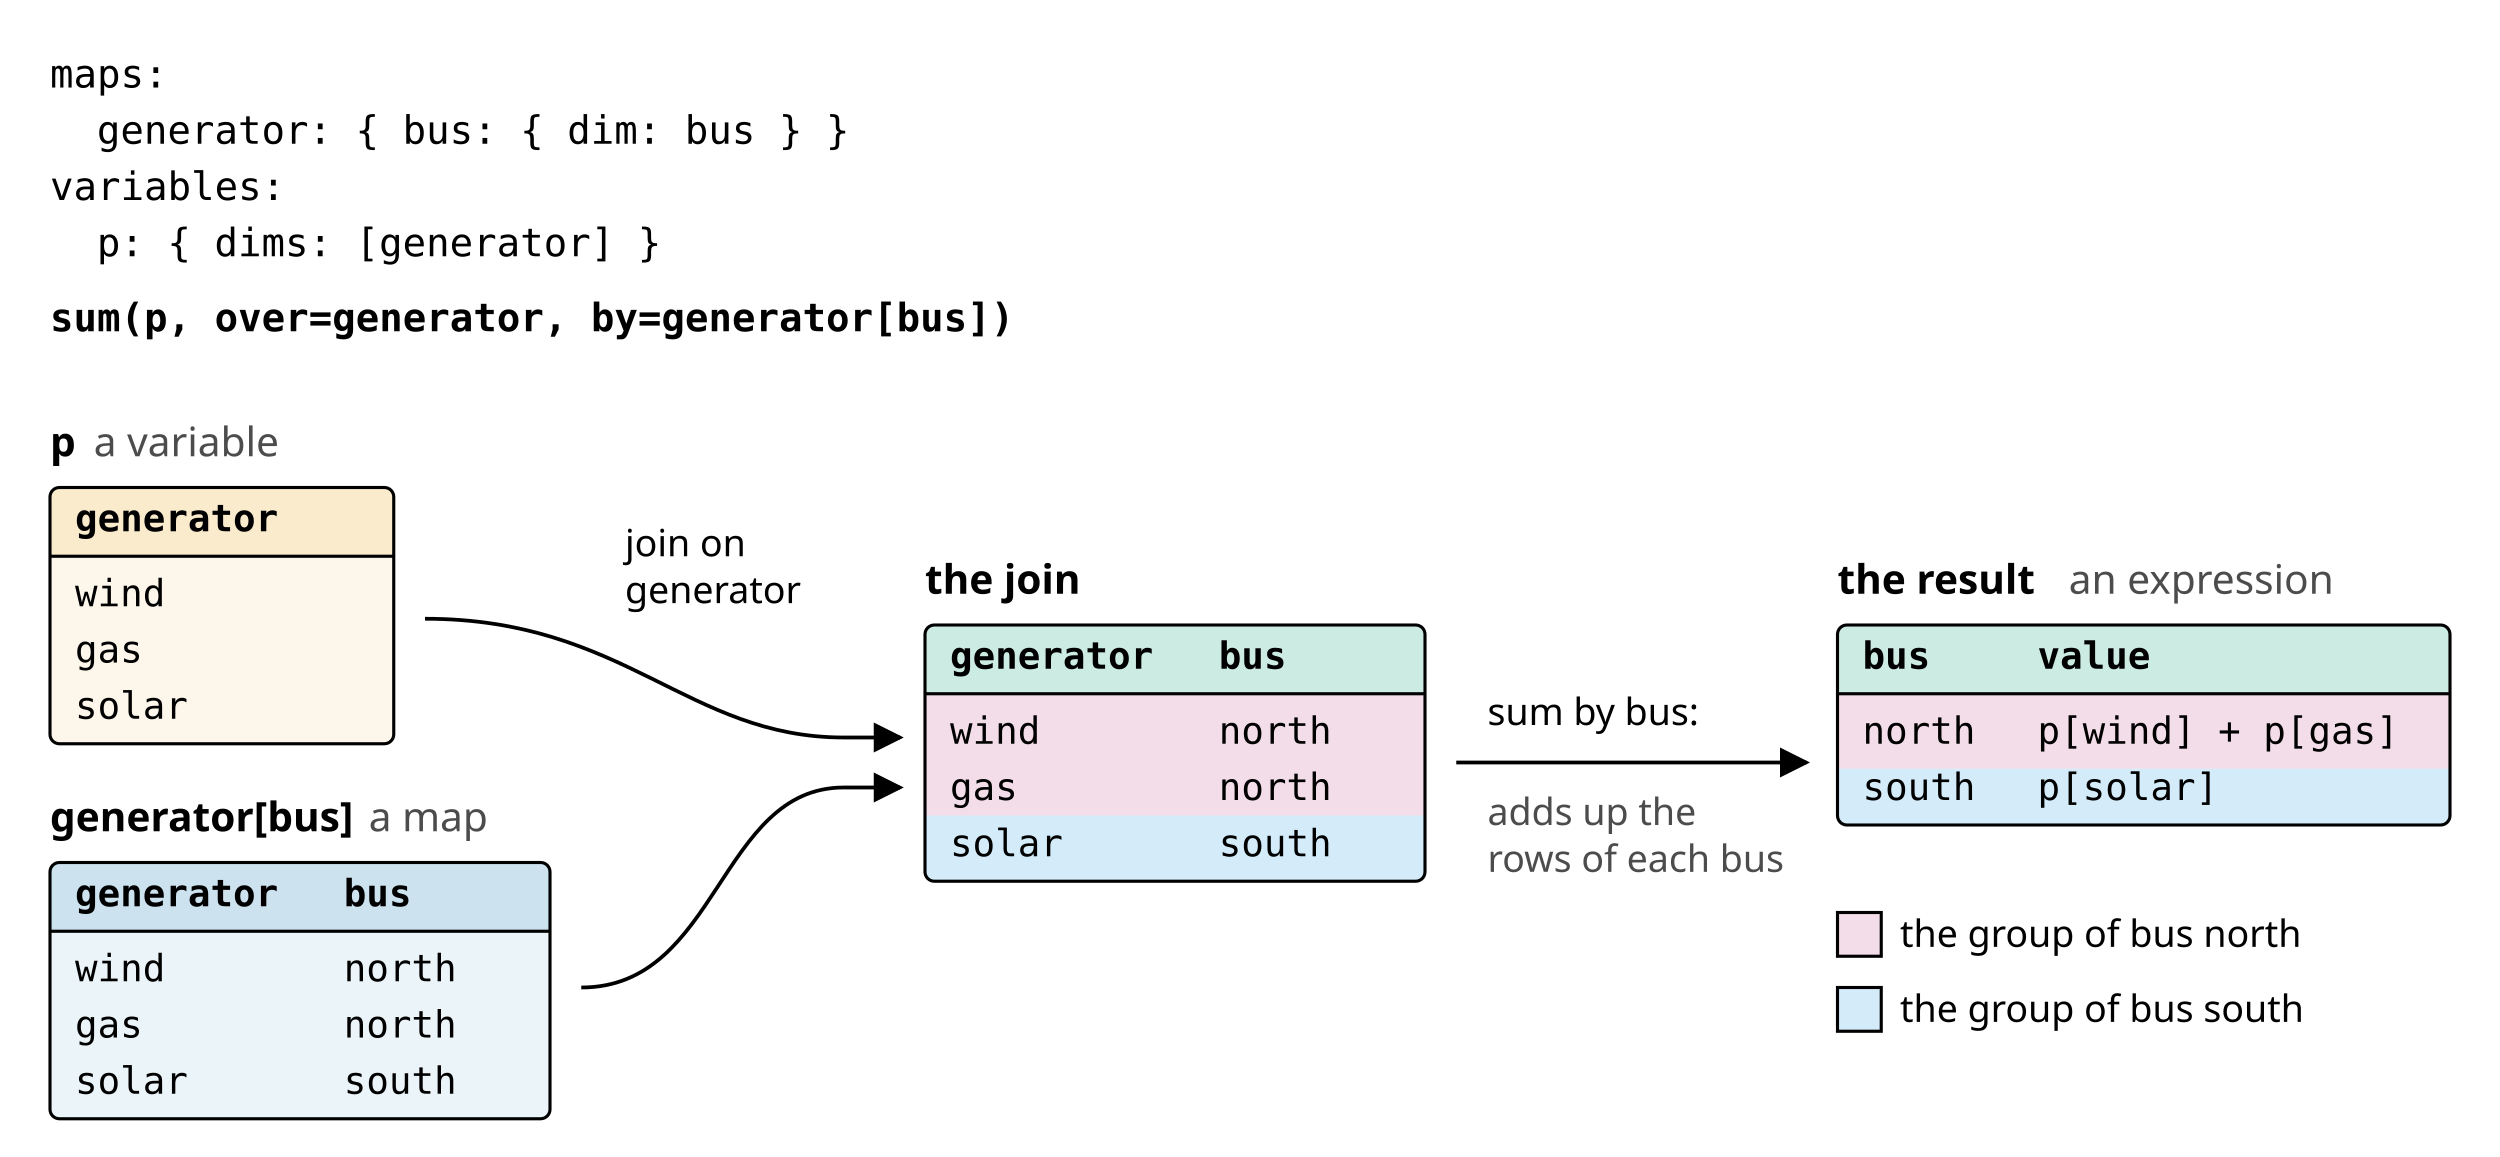
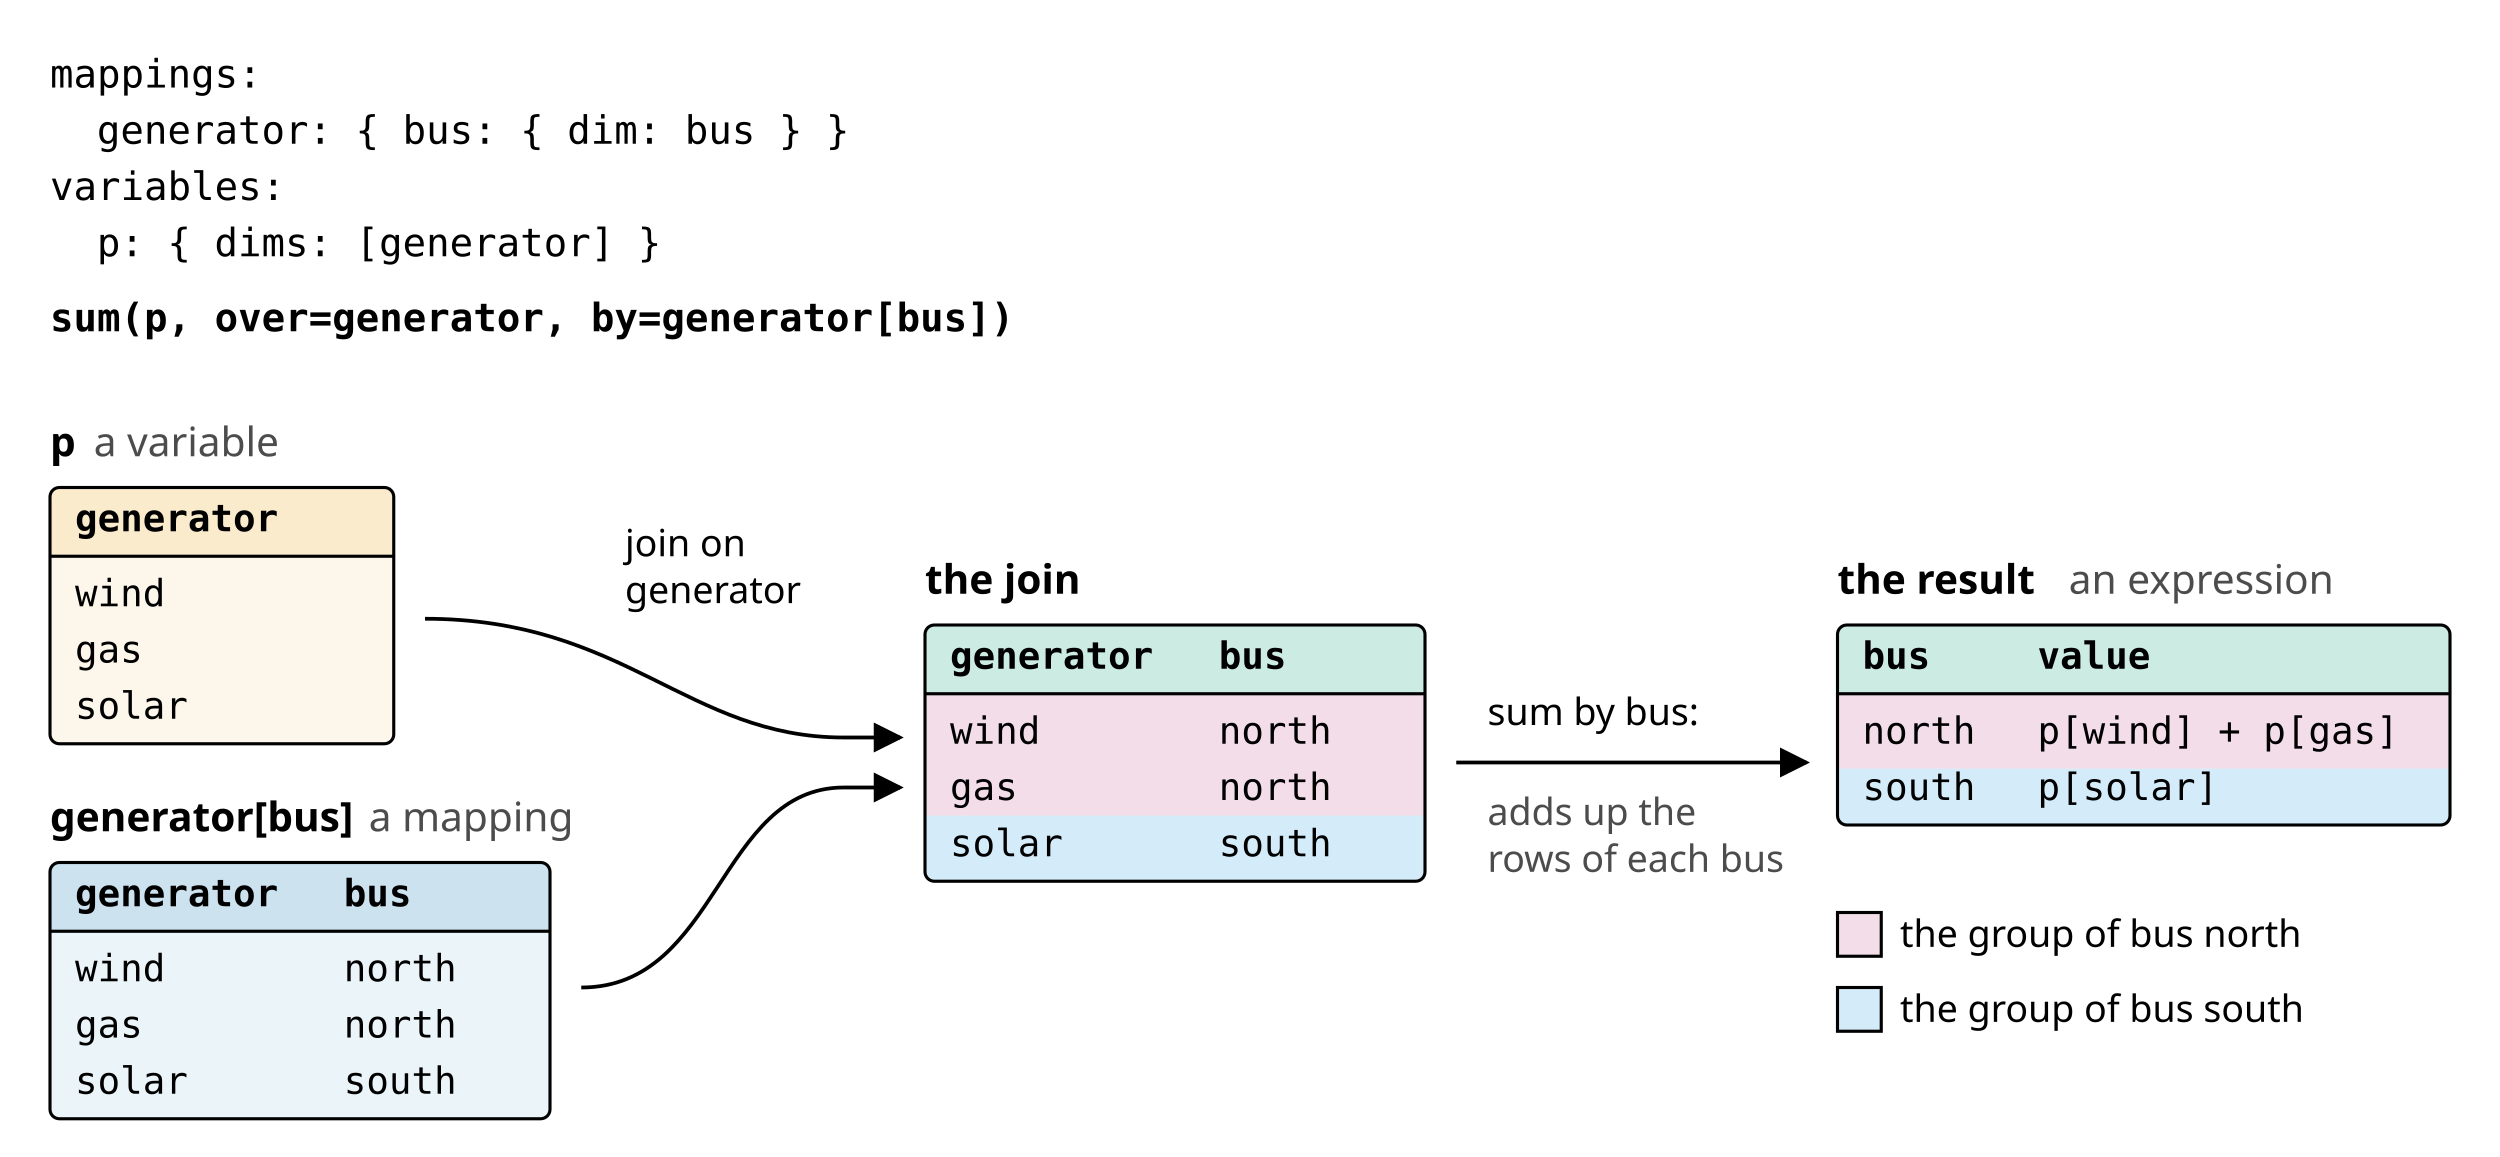
<svg xmlns="http://www.w3.org/2000/svg" viewBox="0 0 800 370" width="800" height="370" style="max-width: 100%; height: auto" role="img" aria-labelledby="rsb-t rsb-d" font-family="ui-sans-serif, system-ui, sans-serif" font-size="13">
  <defs>
    <marker id="rsb-arrow" viewBox="0 0 8 8" refX="7" refY="4" markerWidth="8" markerHeight="8" orient="auto">
      <path d="M0,0 L8,4 L0,8 z" fill="currentColor" />
    </marker>
  </defs>
  <g stroke="none">
    <path d="M16,178 H126 V235 A3,3 0 0 1 123,238 H19 A3,3 0 0 1 16,235 Z" fill="#E69F00" fill-opacity="0.08" />
    <path d="M16,178 V159 A3,3 0 0 1 19,156 H123 A3,3 0 0 1 126,159 V178 Z" fill="#E69F00" fill-opacity="0.2" />
    <path d="M16,298 H176 V355 A3,3 0 0 1 173,358 H19 A3,3 0 0 1 16,355 Z" fill="#0072B2" fill-opacity="0.08" />
    <path d="M16,298 V279 A3,3 0 0 1 19,276 H173 A3,3 0 0 1 176,279 V298 Z" fill="#0072B2" fill-opacity="0.2" />
    <path d="M296,222 H456 V261 H296 Z" fill="#CC79A7" fill-opacity="0.25" />
    <path d="M296,261 H456 V279 A3,3 0 0 1 453,282 H299 A3,3 0 0 1 296,279 Z" fill="#56B4E9" fill-opacity="0.25" />
    <path d="M296,222 V203 A3,3 0 0 1 299,200 H453 A3,3 0 0 1 456,203 V222 Z" fill="#009E73" fill-opacity="0.2" />
    <path d="M588,222 H784 V246 H588 Z" fill="#CC79A7" fill-opacity="0.25" />
    <path d="M588,246 H784 V261 A3,3 0 0 1 781,264 H591 A3,3 0 0 1 588,261 Z" fill="#56B4E9" fill-opacity="0.25" />
    <path d="M588,222 V203 A3,3 0 0 1 591,200 H781 A3,3 0 0 1 784,203 V222 Z" fill="#009E73" fill-opacity="0.2" />
  </g>
  <g fill="currentColor">
    <g font-family="ui-monospace, SFMono-Regular, Menlo, monospace" font-size="12.5">
-       <text x="16" y="28">maps:</text>
+       <text x="16" y="28">mappings:</text>
      <text x="31" y="46">generator: { bus: { dim: bus } }</text>
      <text x="16" y="64">variables:</text>
      <text x="31" y="82">p: { dims: [generator] }</text>
      <text x="16" y="106" font-weight="bold">sum(p, over=generator, by=generator[bus])</text>
    </g>
    <text x="16" y="146" font-weight="bold">p</text>
    <text x="30" y="146" fill-opacity="0.7">a variable</text>
    <g font-family="ui-monospace, SFMono-Regular, Menlo, monospace" font-size="12">
      <text x="24" y="170" font-weight="bold">generator</text>
      <text x="24" y="194">wind</text>
      <text x="24" y="212">gas</text>
      <text x="24" y="230">solar</text>
    </g>
    <text x="16" y="266" font-weight="bold">generator[bus]</text>
-     <text x="118" y="266" fill-opacity="0.7">a map</text>
+     <text x="118" y="266" fill-opacity="0.7">a mapping</text>
    <g font-family="ui-monospace, SFMono-Regular, Menlo, monospace" font-size="12">
      <text x="24" y="290" font-weight="bold">generator</text>
      <text x="110" y="290" font-weight="bold">bus</text>
      <text x="24" y="314">wind</text>
      <text x="110" y="314">north</text>
      <text x="24" y="332">gas</text>
      <text x="110" y="332">north</text>
      <text x="24" y="350">solar</text>
      <text x="110" y="350">south</text>
    </g>
  </g>
  <g fill="none" stroke="currentColor" stroke-width="1">
    <rect x="16" y="156" width="110" height="82" rx="3" />
    <line x1="16" y1="178" x2="126" y2="178" />
    <rect x="16" y="276" width="160" height="82" rx="3" />
    <line x1="16" y1="298" x2="176" y2="298" />
  </g>
  <g stroke="currentColor" fill="none" stroke-width="1.2" marker-end="url(#rsb-arrow)">
    <path d="M136,198 C200,198 220,236 270,236 H288" />
    <path d="M186,316 C230,316 230,252 270,252 H288" />
  </g>
  <g fill="currentColor" font-size="12">
    <text x="200" y="178">join on</text>
    <text x="200" y="193">generator</text>
  </g>
  <g fill="currentColor">
    <text x="296" y="190" font-weight="bold">the join</text>
    <g font-family="ui-monospace, SFMono-Regular, Menlo, monospace" font-size="12">
      <text x="304" y="214" font-weight="bold">generator</text>
      <text x="390" y="214" font-weight="bold">bus</text>
      <text x="304" y="238">wind</text>
      <text x="390" y="238">north</text>
      <text x="304" y="256">gas</text>
      <text x="390" y="256">north</text>
      <text x="304" y="274">solar</text>
      <text x="390" y="274">south</text>
    </g>
  </g>
  <g fill="none" stroke="currentColor" stroke-width="1">
    <rect x="296" y="200" width="160" height="82" rx="3" />
    <line x1="296" y1="222" x2="456" y2="222" />
  </g>
  <g stroke="currentColor" fill="none" stroke-width="1.2" marker-end="url(#rsb-arrow)">
    <path d="M466,244 L578,244" />
  </g>
  <g fill="currentColor" font-size="12">
    <text x="476" y="232">sum by bus:</text>
    <text x="476" y="264" fill-opacity="0.7">adds up the</text>
    <text x="476" y="279" fill-opacity="0.7">rows of each bus</text>
  </g>
  <g fill="currentColor">
    <text x="588" y="190" font-weight="bold">the result</text>
    <text x="662" y="190" fill-opacity="0.7">an expression</text>
    <g font-family="ui-monospace, SFMono-Regular, Menlo, monospace" font-size="12">
      <text x="596" y="214" font-weight="bold">bus</text>
      <text x="652" y="214" font-weight="bold">value</text>
      <text x="596" y="238">north</text>
      <text x="652" y="238">p[wind] + p[gas]</text>
      <text x="596" y="256">south</text>
      <text x="652" y="256">p[solar]</text>
    </g>
  </g>
  <g fill="none" stroke="currentColor" stroke-width="1">
    <rect x="588" y="200" width="196" height="64" rx="3" />
    <line x1="588" y1="222" x2="784" y2="222" />
    <rect x="588" y="292" width="14" height="14" fill="#CC79A7" fill-opacity="0.25" />
    <rect x="588" y="316" width="14" height="14" fill="#56B4E9" fill-opacity="0.25" />
  </g>
  <g fill="currentColor" font-size="12">
    <text x="608" y="303">the group of bus north</text>
    <text x="608" y="327">the group of bus south</text>
  </g>
</svg>
